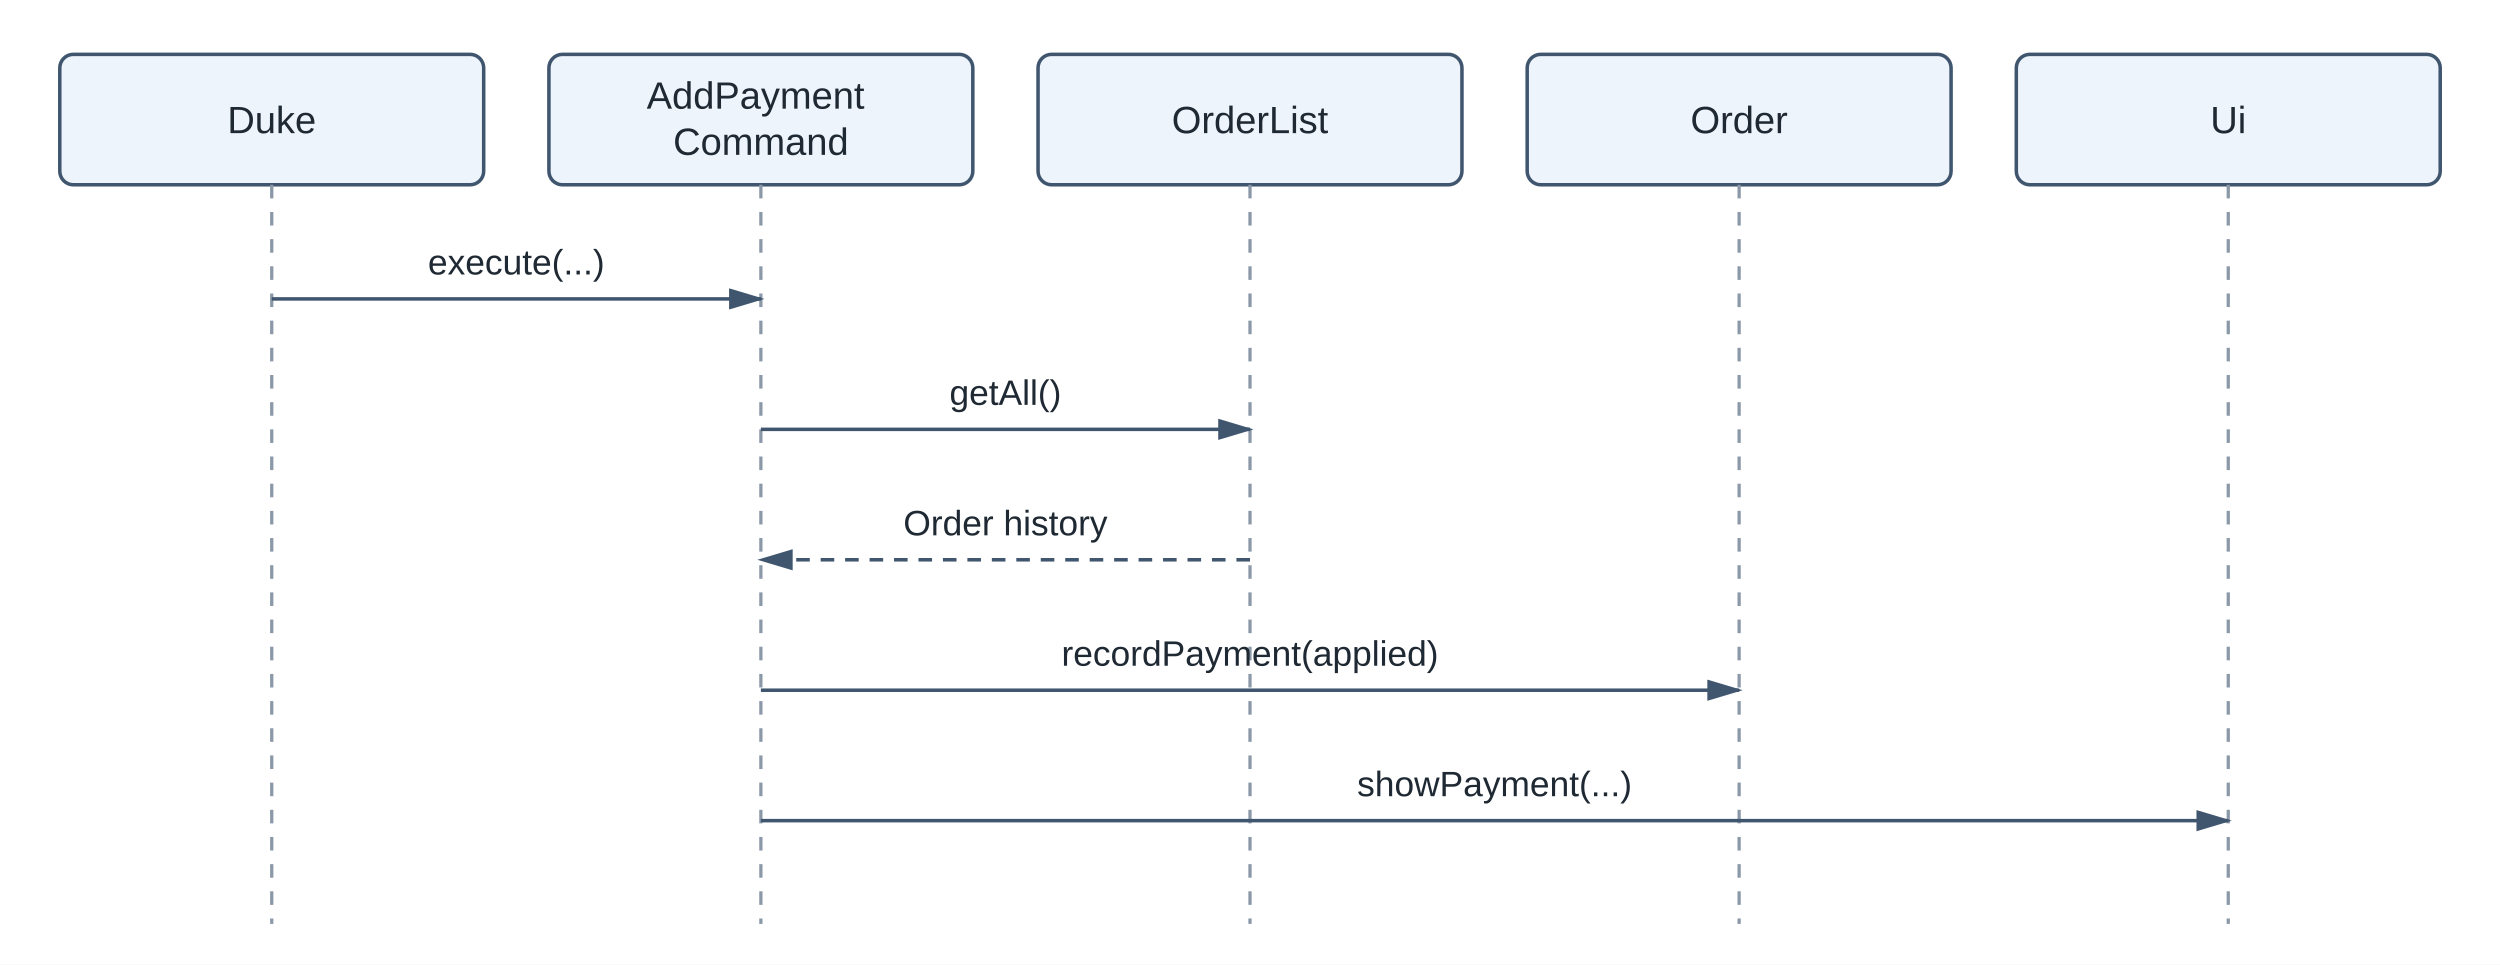
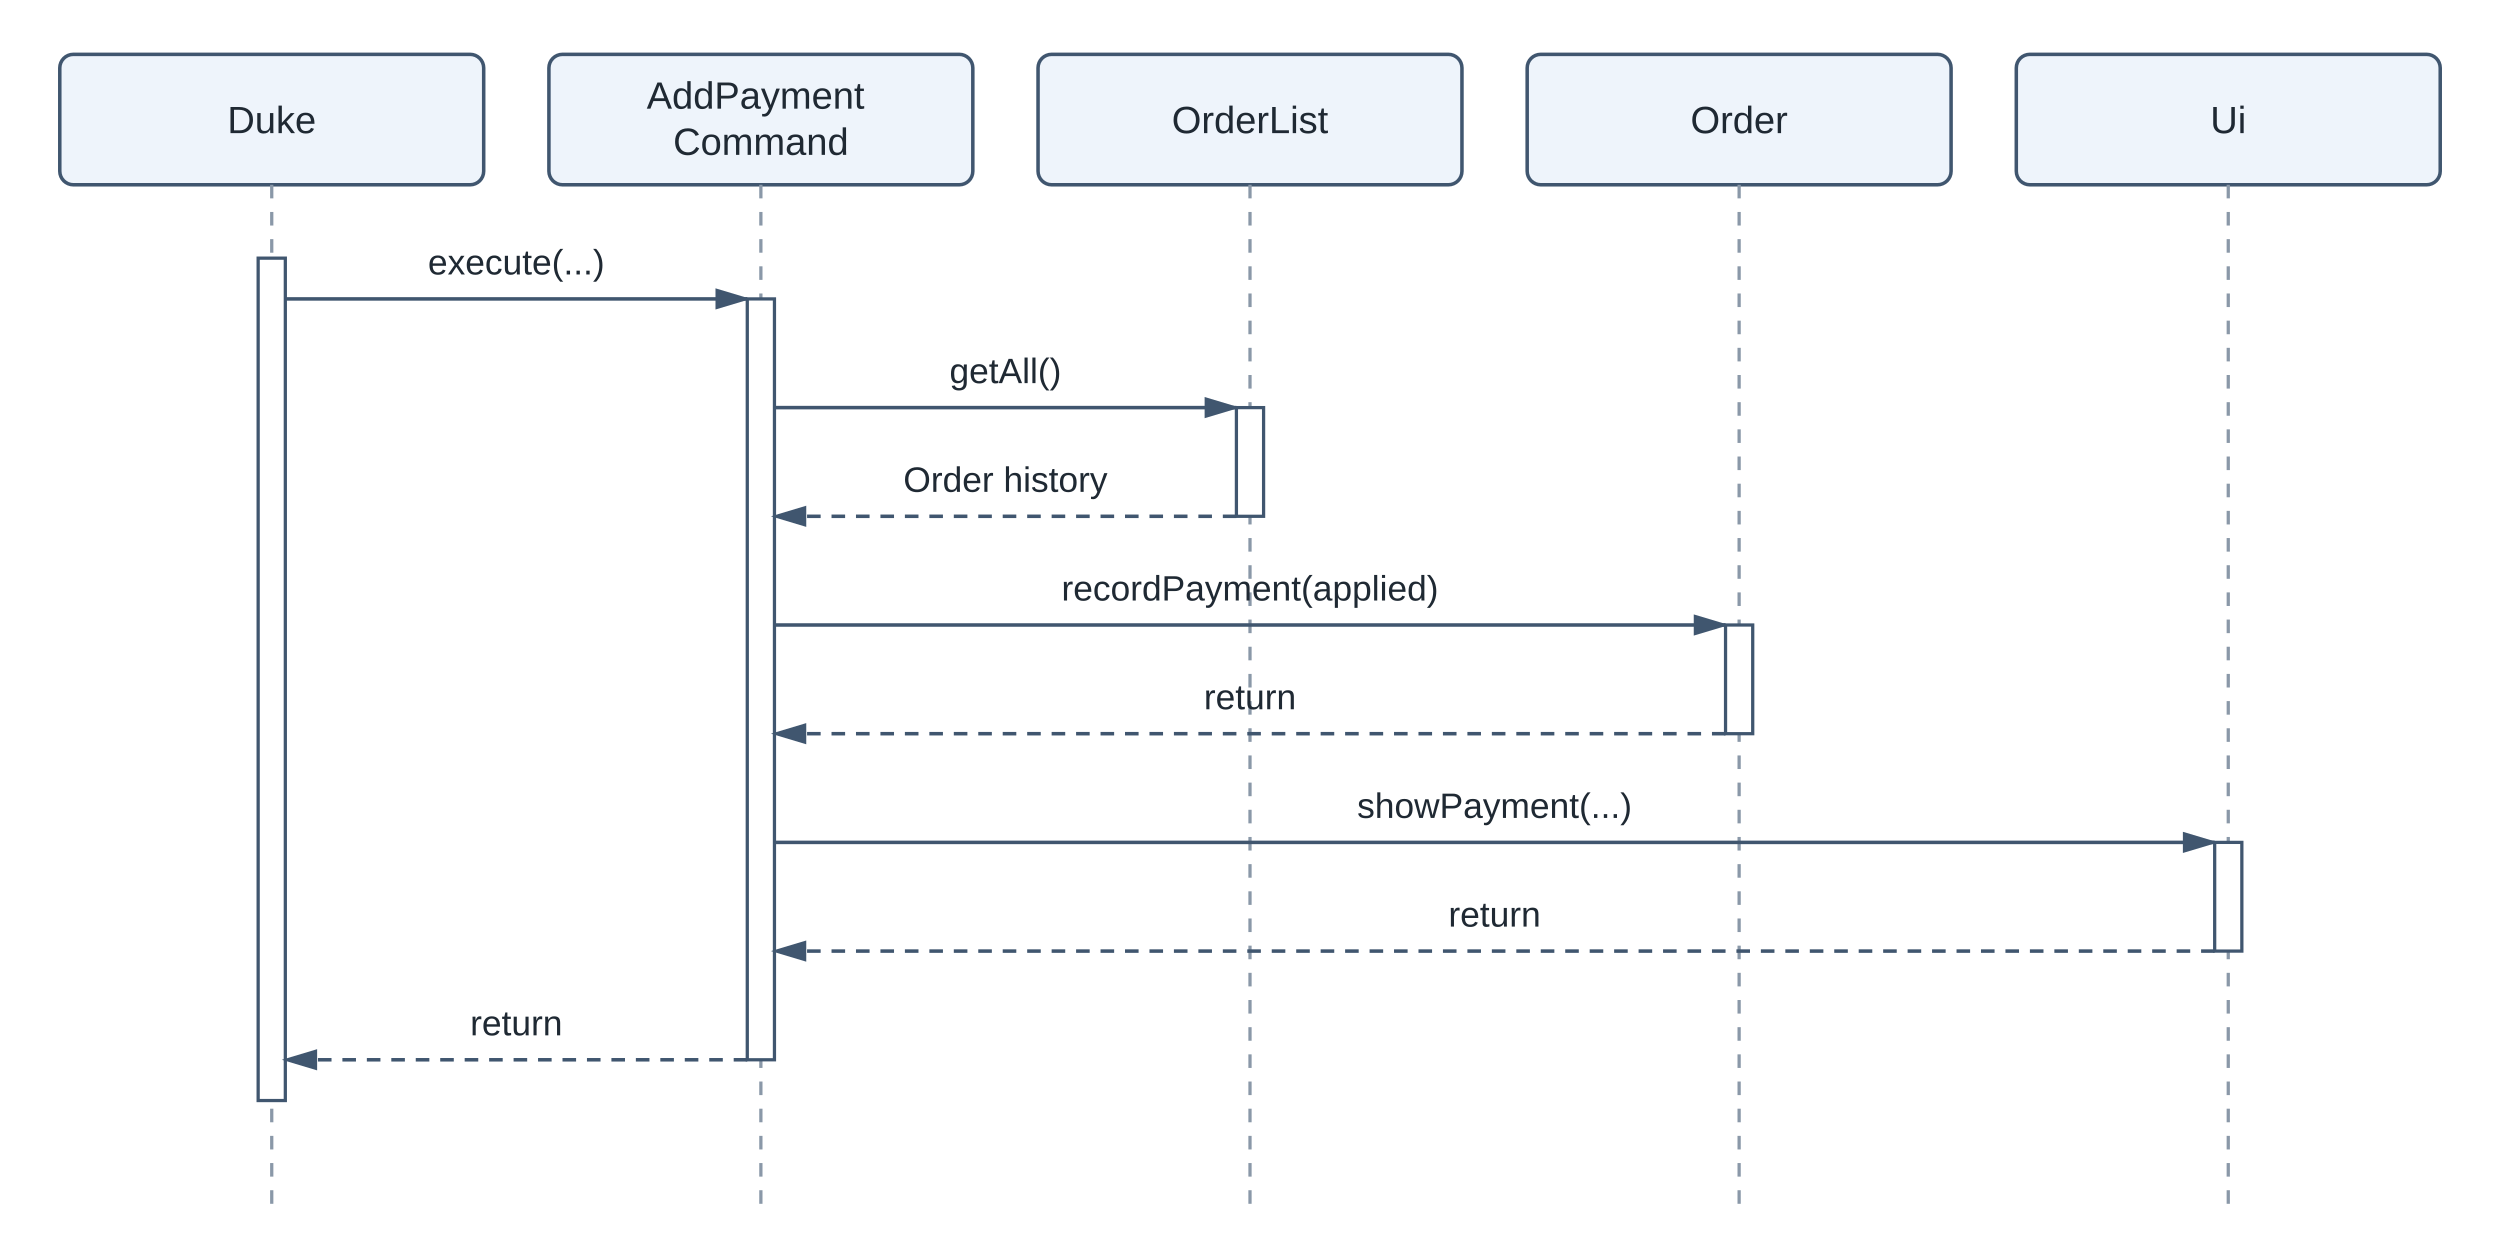
- <svg xmlns="http://www.w3.org/2000/svg" width="920" height="355" viewBox="0 0 920 355" role="img" aria-labelledby="title desc">
+ <svg xmlns="http://www.w3.org/2000/svg" width="920" height="460" viewBox="0 0 920 460" role="img" aria-labelledby="title desc">
  <defs>
    <marker id="arrow" markerWidth="10" markerHeight="10" refX="9" refY="3" orient="auto">
      <path d="M0,0 L10,3 L0,6 Z" fill="#40566f" />
    </marker>
    <style>
      .head { fill:#eef4fb; stroke:#40566f; stroke-width:1.3; }
      .name { fill:#1f2933; font:14px Arial,sans-serif; text-anchor:middle; }
      .life { stroke:#8a98a8; stroke-width:1.2; stroke-dasharray:5 5; }
      .msg { stroke:#40566f; stroke-width:1.3; marker-end:url(#arrow); }
      .text { fill:#1f2933; font:13px Arial,sans-serif; text-anchor:middle; }
+       .activation { fill:#ffffff; stroke:#40566f; stroke-width:1.2; }
    </style>
  </defs>
-   <rect width="920" height="355" fill="white" />
+   <rect width="920" height="460" fill="white" />
  <rect class="head" x="22" y="20" width="156" height="48" rx="5" />
  <text class="name">
    <tspan x="100" y="49">Duke</tspan>
  </text>
-   <line class="life" x1="100" y1="68" x2="100" y2="340" />
+   <line class="life" x1="100" y1="68" x2="100" y2="445" />
  <rect class="head" x="202" y="20" width="156" height="48" rx="5" />
  <text class="name">
    <tspan x="280" y="40">AddPayment</tspan>
    <tspan x="280" y="57">Command</tspan>
  </text>
-   <line class="life" x1="280" y1="68" x2="280" y2="340" />
+   <line class="life" x1="280" y1="68" x2="280" y2="445" />
  <rect class="head" x="382" y="20" width="156" height="48" rx="5" />
  <text class="name">
    <tspan x="460" y="49">OrderList</tspan>
  </text>
-   <line class="life" x1="460" y1="68" x2="460" y2="340" />
+   <line class="life" x1="460" y1="68" x2="460" y2="445" />
  <rect class="head" x="562" y="20" width="156" height="48" rx="5" />
  <text class="name">
    <tspan x="640" y="49">Order</tspan>
  </text>
-   <line class="life" x1="640" y1="68" x2="640" y2="340" />
+   <line class="life" x1="640" y1="68" x2="640" y2="445" />
  <rect class="head" x="742" y="20" width="156" height="48" rx="5" />
  <text class="name">
    <tspan x="820" y="49">Ui</tspan>
  </text>
-   <line class="life" x1="820" y1="68" x2="820" y2="340" />
-   <line class="msg" x1="100" y1="110" x2="280" y2="110" />
+   <line class="life" x1="820" y1="68" x2="820" y2="445" />
+   <rect class="activation" x="95" y="95" width="10" height="310" />
+   <rect class="activation" x="455" y="150" width="10" height="40" />
+   <rect class="activation" x="635" y="230" width="10" height="40" />
+   <rect class="activation" x="815" y="310" width="10" height="40" />
+   <rect class="activation" x="275" y="110" width="10" height="280" />
+   <line class="msg" x1="105" y1="110" x2="275" y2="110" />
  <text class="text" x="190" y="101">execute(...)</text>
-   <line class="msg" x1="280" y1="158" x2="460" y2="158" />
-   <text class="text" x="370" y="149">getAll()</text>
-   <line class="msg" x1="460" y1="206" x2="280" y2="206" stroke-dasharray="5 4" />
-   <text class="text" x="370" y="197">Order history</text>
-   <line class="msg" x1="280" y1="254" x2="640" y2="254" />
-   <text class="text" x="460" y="245">recordPayment(applied)</text>
-   <line class="msg" x1="280" y1="302" x2="820" y2="302" />
-   <text class="text" x="550" y="293">showPayment(...)</text>
+   <line class="msg" x1="285" y1="150" x2="455" y2="150" />
+   <text class="text" x="370" y="141">getAll()</text>
+   <line class="msg" x1="455" y1="190" x2="285" y2="190" stroke-dasharray="5 4" />
+   <text class="text" x="370" y="181">Order history</text>
+   <line class="msg" x1="285" y1="230" x2="635" y2="230" />
+   <text class="text" x="460" y="221">recordPayment(applied)</text>
+   <line class="msg" x1="635" y1="270" x2="285" y2="270" stroke-dasharray="5 4" />
+   <text class="text" x="460" y="261">return</text>
+   <line class="msg" x1="285" y1="310" x2="815" y2="310" />
+   <text class="text" x="550" y="301">showPayment(...)</text>
+   <line class="msg" x1="815" y1="350" x2="285" y2="350" stroke-dasharray="5 4" />
+   <text class="text" x="550" y="341">return</text>
+   <line class="msg" x1="275" y1="390" x2="105" y2="390" stroke-dasharray="5 4" />
+   <text class="text" x="190" y="381">return</text>
</svg>
